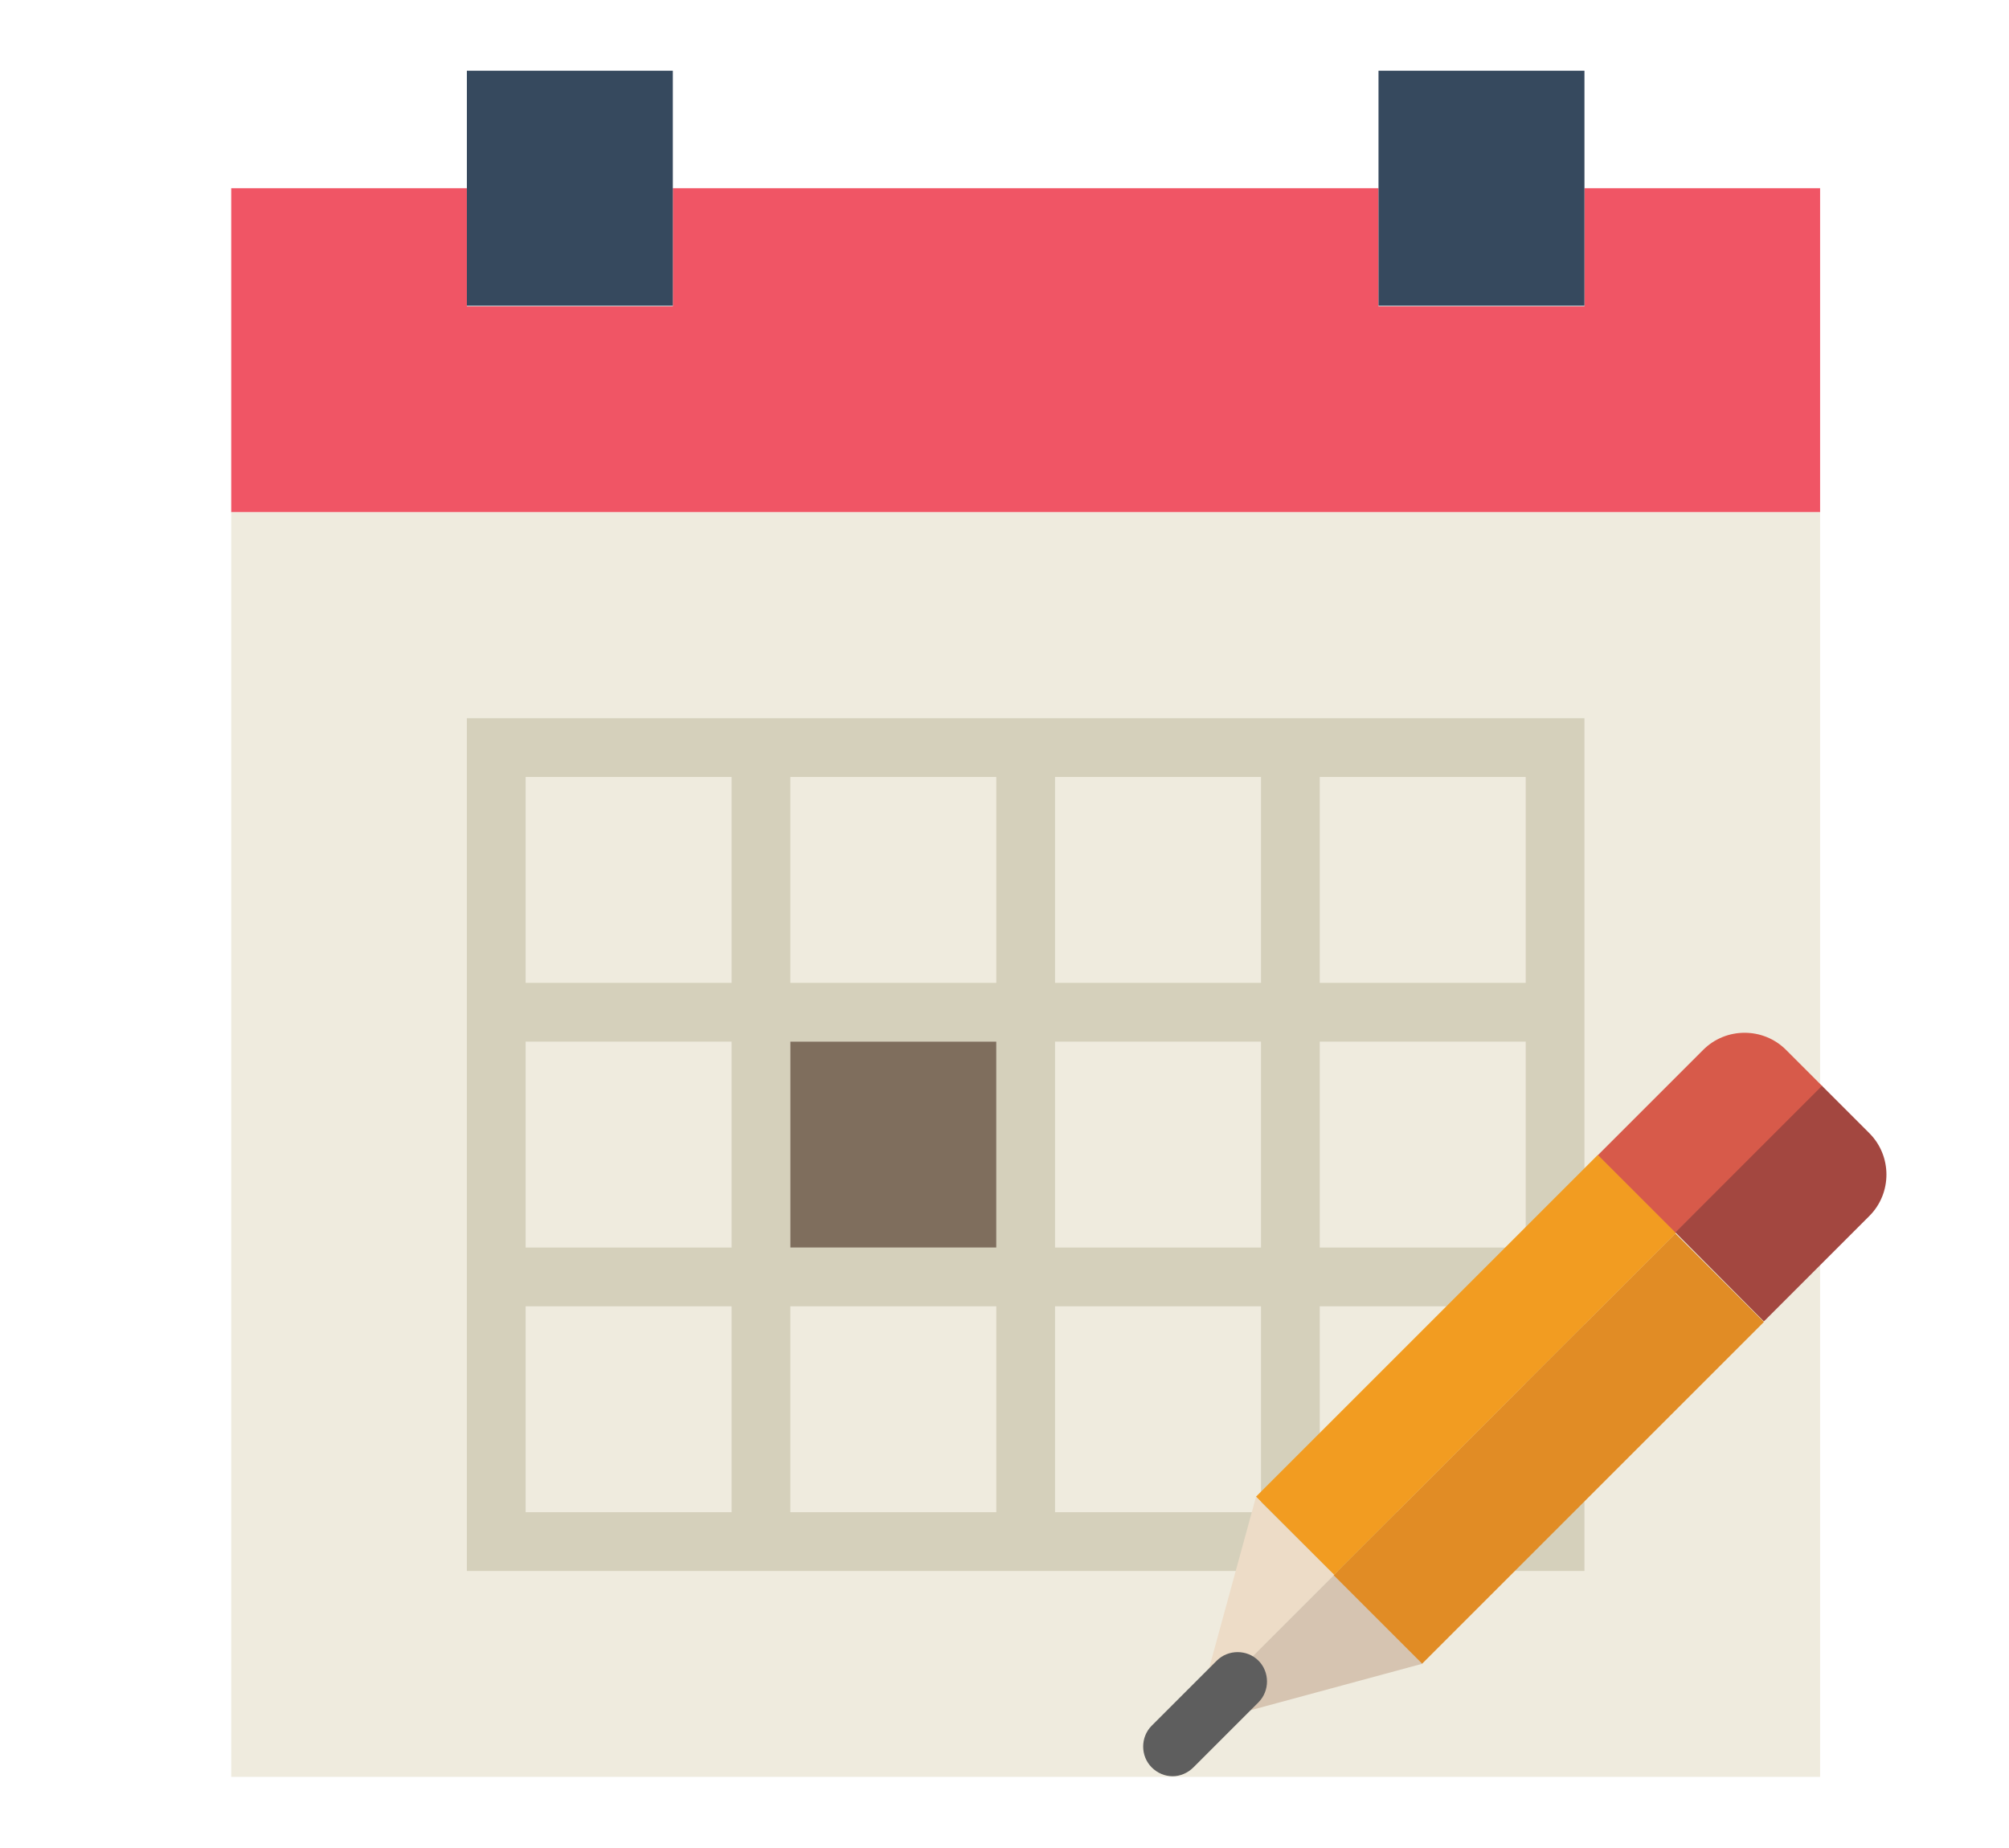
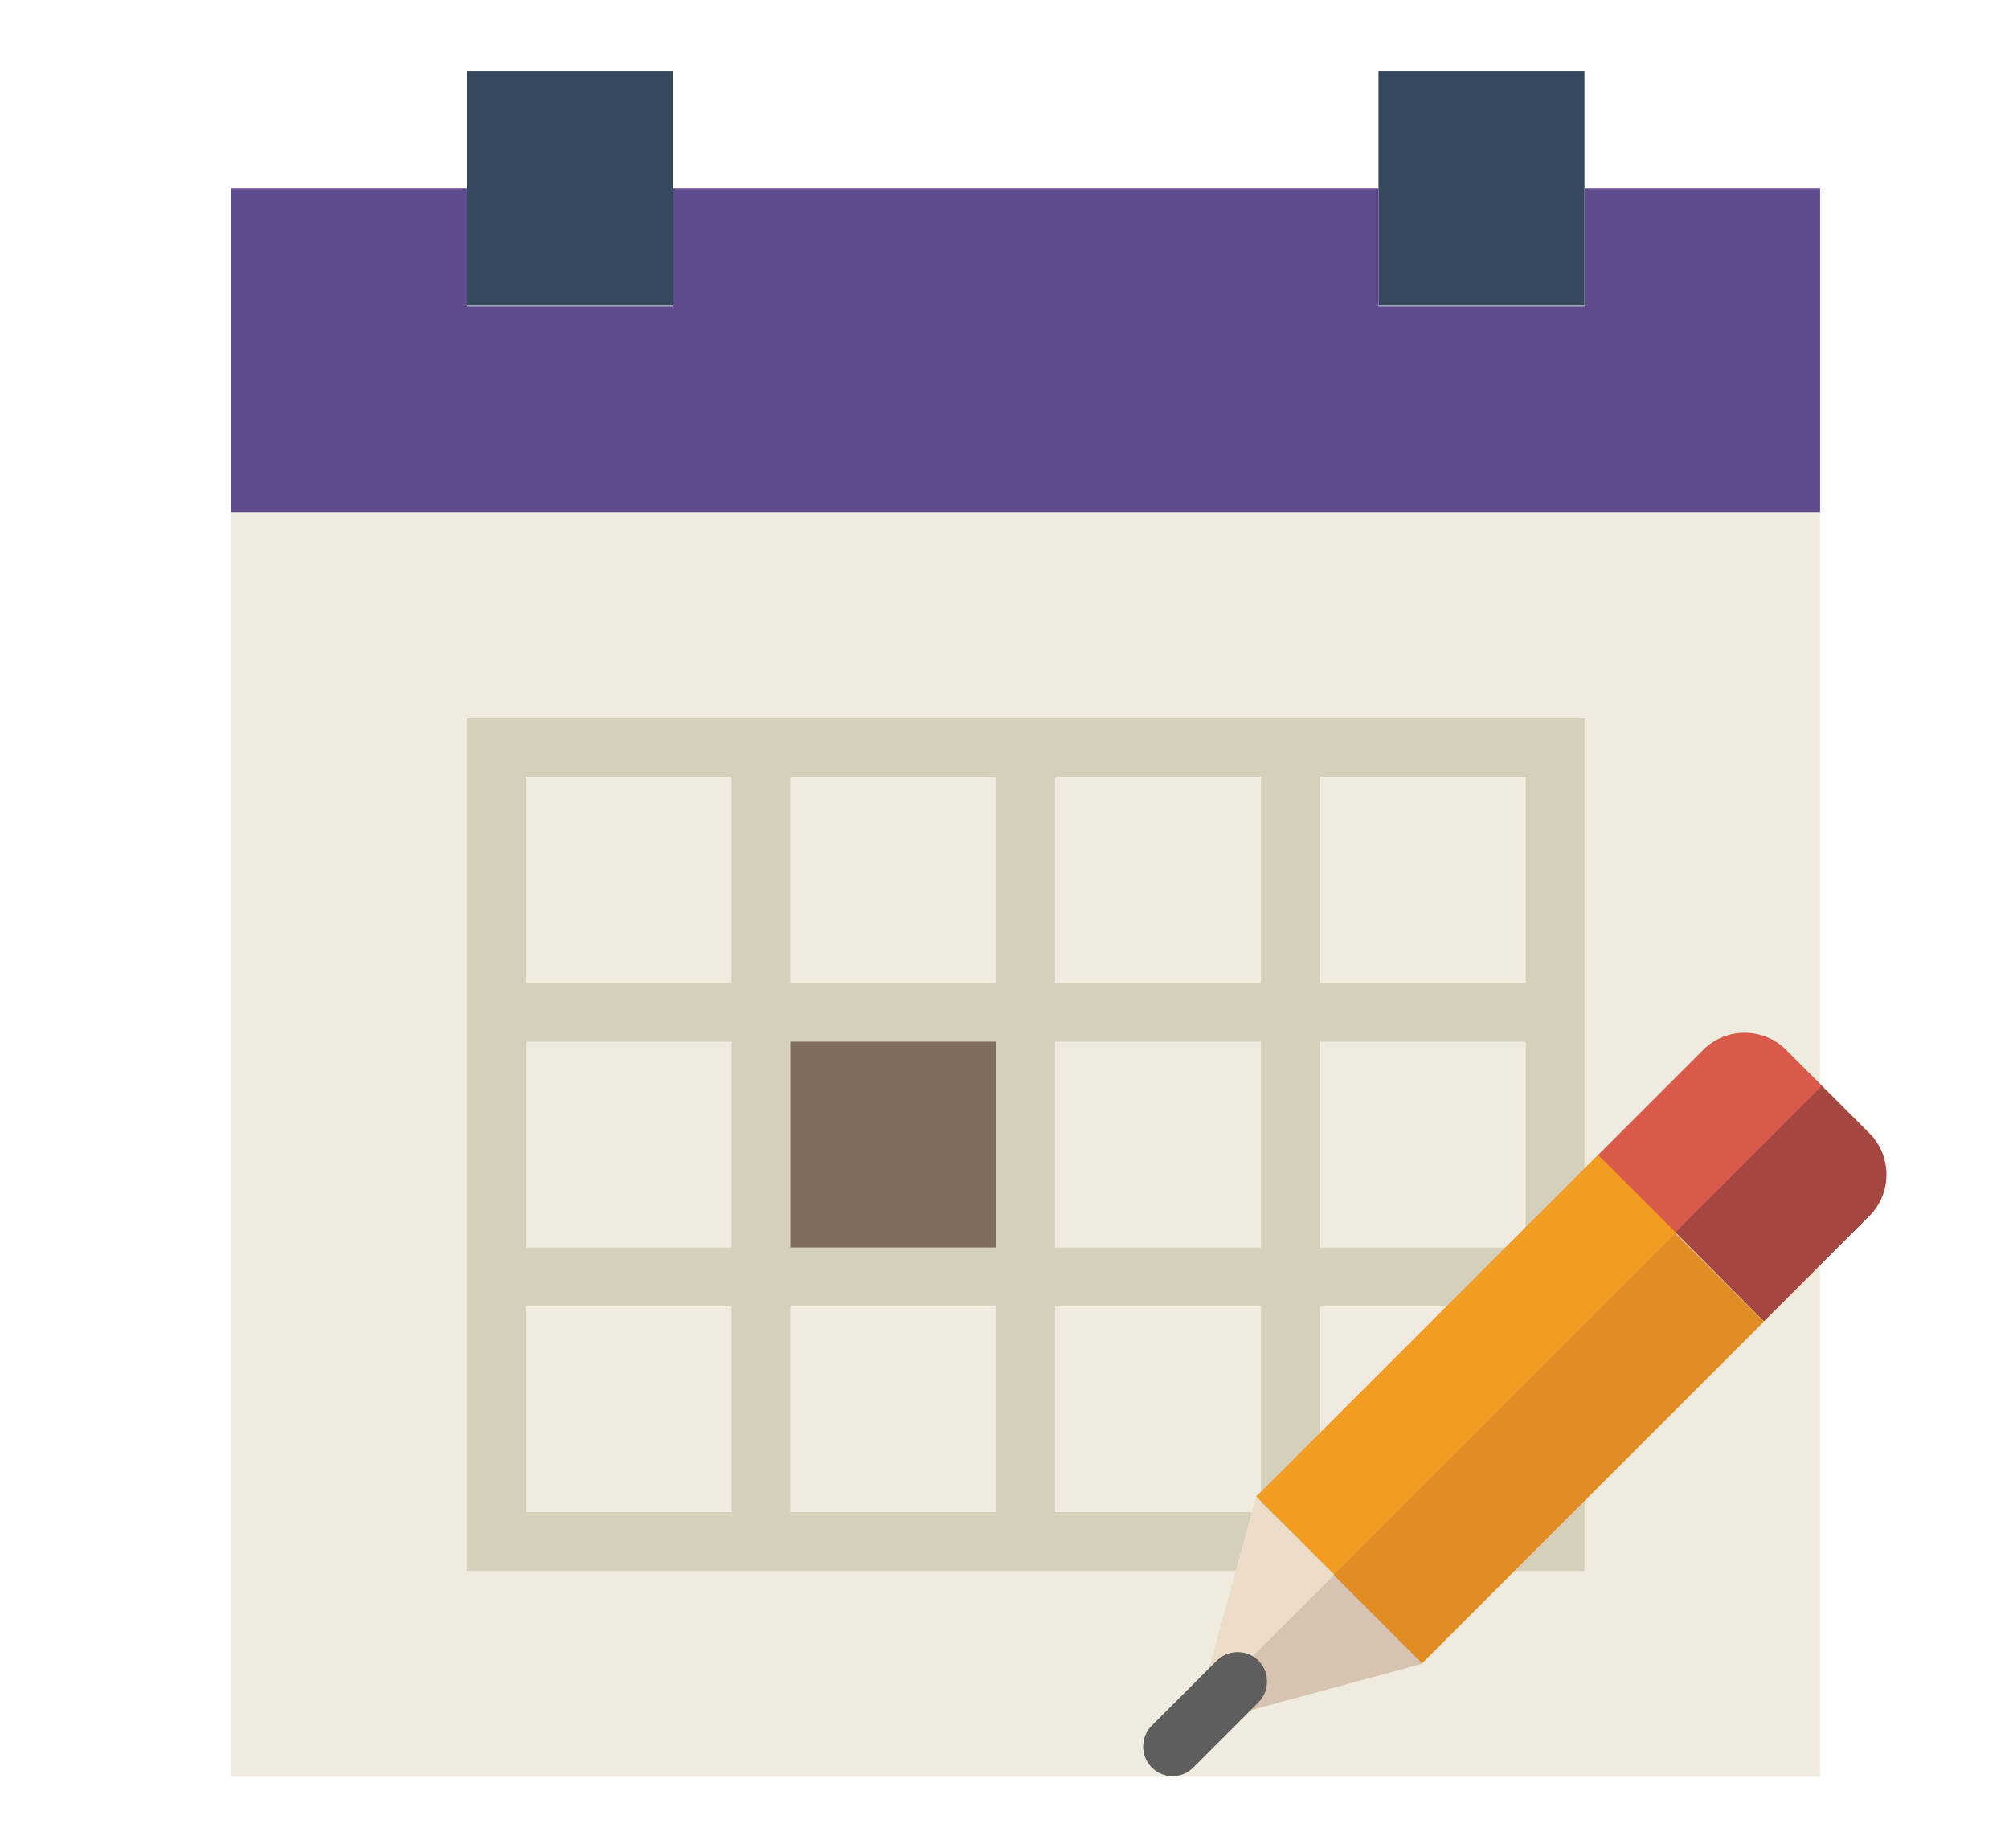
- <svg xmlns="http://www.w3.org/2000/svg" version="1.1" id="Layer_1" x="0px" y="0px" viewBox="0 0 318 292.5" style="enable-background:new 0 0 318 292.5;" xml:space="preserve">
+ <svg xmlns="http://www.w3.org/2000/svg" version="1.1" id="Layer_1" x="0px" y="0px" viewBox="-340 104.5 318 292.5" style="enable-background:new -340 104.5 318 292.5;" xml:space="preserve">
  <style type="text/css">
- 	.st0{fill:#F05565;}
+ 	.st0{fill:#5F4B8B;}
	.st1{fill:#EFEBDE;}
	.st2{fill:#D5D0BB;}
	.st3{fill:#36495E;}
	.st4{fill:#7F6E5D;}
	.st5{fill:#EDDCC7;}
	.st6{fill:#D75A4A;}
	.st7{fill:#F29C21;}
	.st8{fill:#D6C4B1;}
	.st9{fill:#A34740;}
	.st10{fill:#E18C25;}
	.st11{fill:#5E5E5E;}
</style>
  <g>
+     <polygon class="st0" points="-89.2,134.3 -89.2,153 -121.8,153 -121.8,134.3 -233.5,134.3 -233.5,153 -266.1,153 -266.1,134.3    -303.4,134.3 -303.4,185.6 -51.9,185.6 -51.9,134.3  " />
+     <polygon class="st1" points="-266.1,185.6 -303.4,185.6 -303.4,385.8 -51.9,385.8 -51.9,185.6 -89.2,185.6 -121.8,185.6    -233.5,185.6  " />
+     <path class="st2" d="M-131.1,218.2h-9.3H-173h-9.3h-32.6h-9.3h-41.9v41.9v9.3V302v9.3v41.9h41.9h9.3h32.6h9.3h32.6h9.3h41.9v-41.9   V302v-32.6v-9.3v-41.9L-131.1,218.2L-131.1,218.2z M-173,227.5h32.6v32.6H-173V227.5z M-140.4,302H-173v-32.6h32.6V302z    M-214.9,269.4h32.6V302h-32.6V269.4z M-214.9,227.5h32.6v32.6h-32.6V227.5z M-256.8,227.5h32.6v32.6h-32.6V227.5z M-256.8,269.4   h32.6V302h-32.6V269.4z M-224.2,343.9h-32.6v-32.6h32.6C-224.2,311.3-224.2,343.9-224.2,343.9z M-182.3,343.9h-32.6v-32.6h32.6   V343.9z M-140.4,343.9H-173v-32.6h32.6V343.9z M-98.5,343.9h-32.6v-32.6h32.6V343.9z M-98.5,302h-32.6v-32.6h32.6V302z    M-131.1,260.1v-32.6h32.6v32.6H-131.1z" />
+     <rect x="-266.1" y="115.7" class="st3" width="32.6" height="37.2" />
+     <rect x="-121.8" y="115.7" class="st3" width="32.6" height="37.2" />
+     <rect x="-214.9" y="269.4" class="st4" width="32.6" height="32.6" />
    <g>
-       <polygon class="st0" points="250.8,29.8 250.8,48.5 218.2,48.5 218.2,29.8 106.5,29.8 106.5,48.5 73.9,48.5 73.9,29.8 36.6,29.8     36.6,81.1 288.1,81.1 288.1,29.8   " />
-       <polygon class="st1" points="73.9,81.1 36.6,81.1 36.6,281.3 288.1,281.3 288.1,81.1 250.8,81.1 218.2,81.1 106.5,81.1   " />
-       <path class="st2" d="M208.9,113.7h-9.3H167h-9.3h-32.6h-9.3H73.9v41.9v9.3v32.6v9.3v41.9h41.9h9.3h32.6h9.3h32.6h9.3h41.9v-41.9    v-9.3v-32.6v-9.3v-41.9H208.9z M167,123h32.6v32.6H167C167,155.6,167,123,167,123z M199.6,197.5H167v-32.6h32.6V197.5z     M125.1,164.9h32.6v32.6h-32.6V164.9z M125.1,123h32.6v32.6h-32.6V123z M83.2,123h32.6v32.6H83.2V123z M83.2,164.9h32.6v32.6H83.2    V164.9z M115.8,239.4H83.2v-32.6h32.6V239.4z M157.7,239.4h-32.6v-32.6h32.6V239.4z M199.6,239.4H167v-32.6h32.6V239.4z     M241.5,239.4h-32.6v-32.6h32.6V239.4z M241.5,197.5h-32.6v-32.6h32.6V197.5z M208.9,155.6V123h32.6v32.6H208.9z" />
-       <rect x="73.9" y="11.2" class="st3" width="32.6" height="37.2" />
-       <rect x="218.2" y="11.2" class="st3" width="32.6" height="37.2" />
-       <rect x="125.1" y="164.9" class="st4" width="32.6" height="32.6" />
-     </g>
-     <g>
-       <polygon class="st5" points="198.8,237 198.8,237 189.5,271 211.2,249.3   " />
-       <path class="st6" d="M288.5,172l-5.8-5.8c-3.6-3.6-9.5-3.6-13.1,0l-16.7,16.7l12.3,12.3L288.5,172z" />
-       <rect x="223.3" y="177.9" transform="matrix(-0.7071 -0.7071 0.7071 -0.7071 243.2904 532.9989)" class="st7" width="17.5" height="76.5" />
-       <polygon class="st8" points="225.1,263.4 225.2,263.3 211.2,249.3 189.5,271 188.9,273.2   " />
-       <path class="st9" d="M279.2,209.2l16.7-16.7c3.6-3.6,3.6-9.5,0-13.1l-7.5-7.5l-23.2,23.2L279.2,209.2z" />
-       <rect x="235.3" y="191.1" transform="matrix(0.7071 0.7071 -0.7071 0.7071 233.9488 -106.2238)" class="st10" width="19.8" height="76.5" />
-       <path class="st11" d="M185.6,281.2c-1.2,0-2.4-0.5-3.3-1.4c-1.8-1.8-1.8-4.8,0-6.6l10.3-10.3c1.8-1.8,4.8-1.8,6.6,0    c1.8,1.8,1.8,4.8,0,6.6l-10.3,10.3C188,280.7,186.8,281.2,185.6,281.2z" />
+       <polygon class="st5" points="-141.2,341.5 -141.2,341.5 -150.5,375.5 -128.8,353.8   " />
+       <path class="st6" d="M-51.5,276.5l-5.8-5.8c-3.6-3.6-9.5-3.6-13.1,0l-16.7,16.7l12.3,12.3L-51.5,276.5z" />
+       <rect x="-116.7" y="282.3" transform="matrix(0.7071 0.7071 -0.7071 0.7071 195.0634 170.2287)" class="st7" width="17.5" height="76.5" />
+       <polygon class="st8" points="-114.9,367.9 -114.8,367.8 -128.8,353.8 -150.5,375.5 -151.1,377.7   " />
+       <path class="st9" d="M-60.8,313.7l16.7-16.7c3.6-3.6,3.6-9.5,0-13.1l-7.5-7.5l-23.2,23.2L-60.8,313.7z" />
+       <rect x="-104.7" y="295.6" transform="matrix(-0.7071 -0.7071 0.7071 -0.7071 -397.9621 502.8197)" class="st10" width="19.8" height="76.5" />
+       <path class="st11" d="M-154.4,385.7c-1.2,0-2.4-0.5-3.3-1.4c-1.8-1.8-1.8-4.8,0-6.6l10.3-10.3c1.8-1.8,4.8-1.8,6.6,0    s1.8,4.8,0,6.6l-10.3,10.3C-152,385.2-153.2,385.7-154.4,385.7z" />
    </g>
  </g>
</svg>
